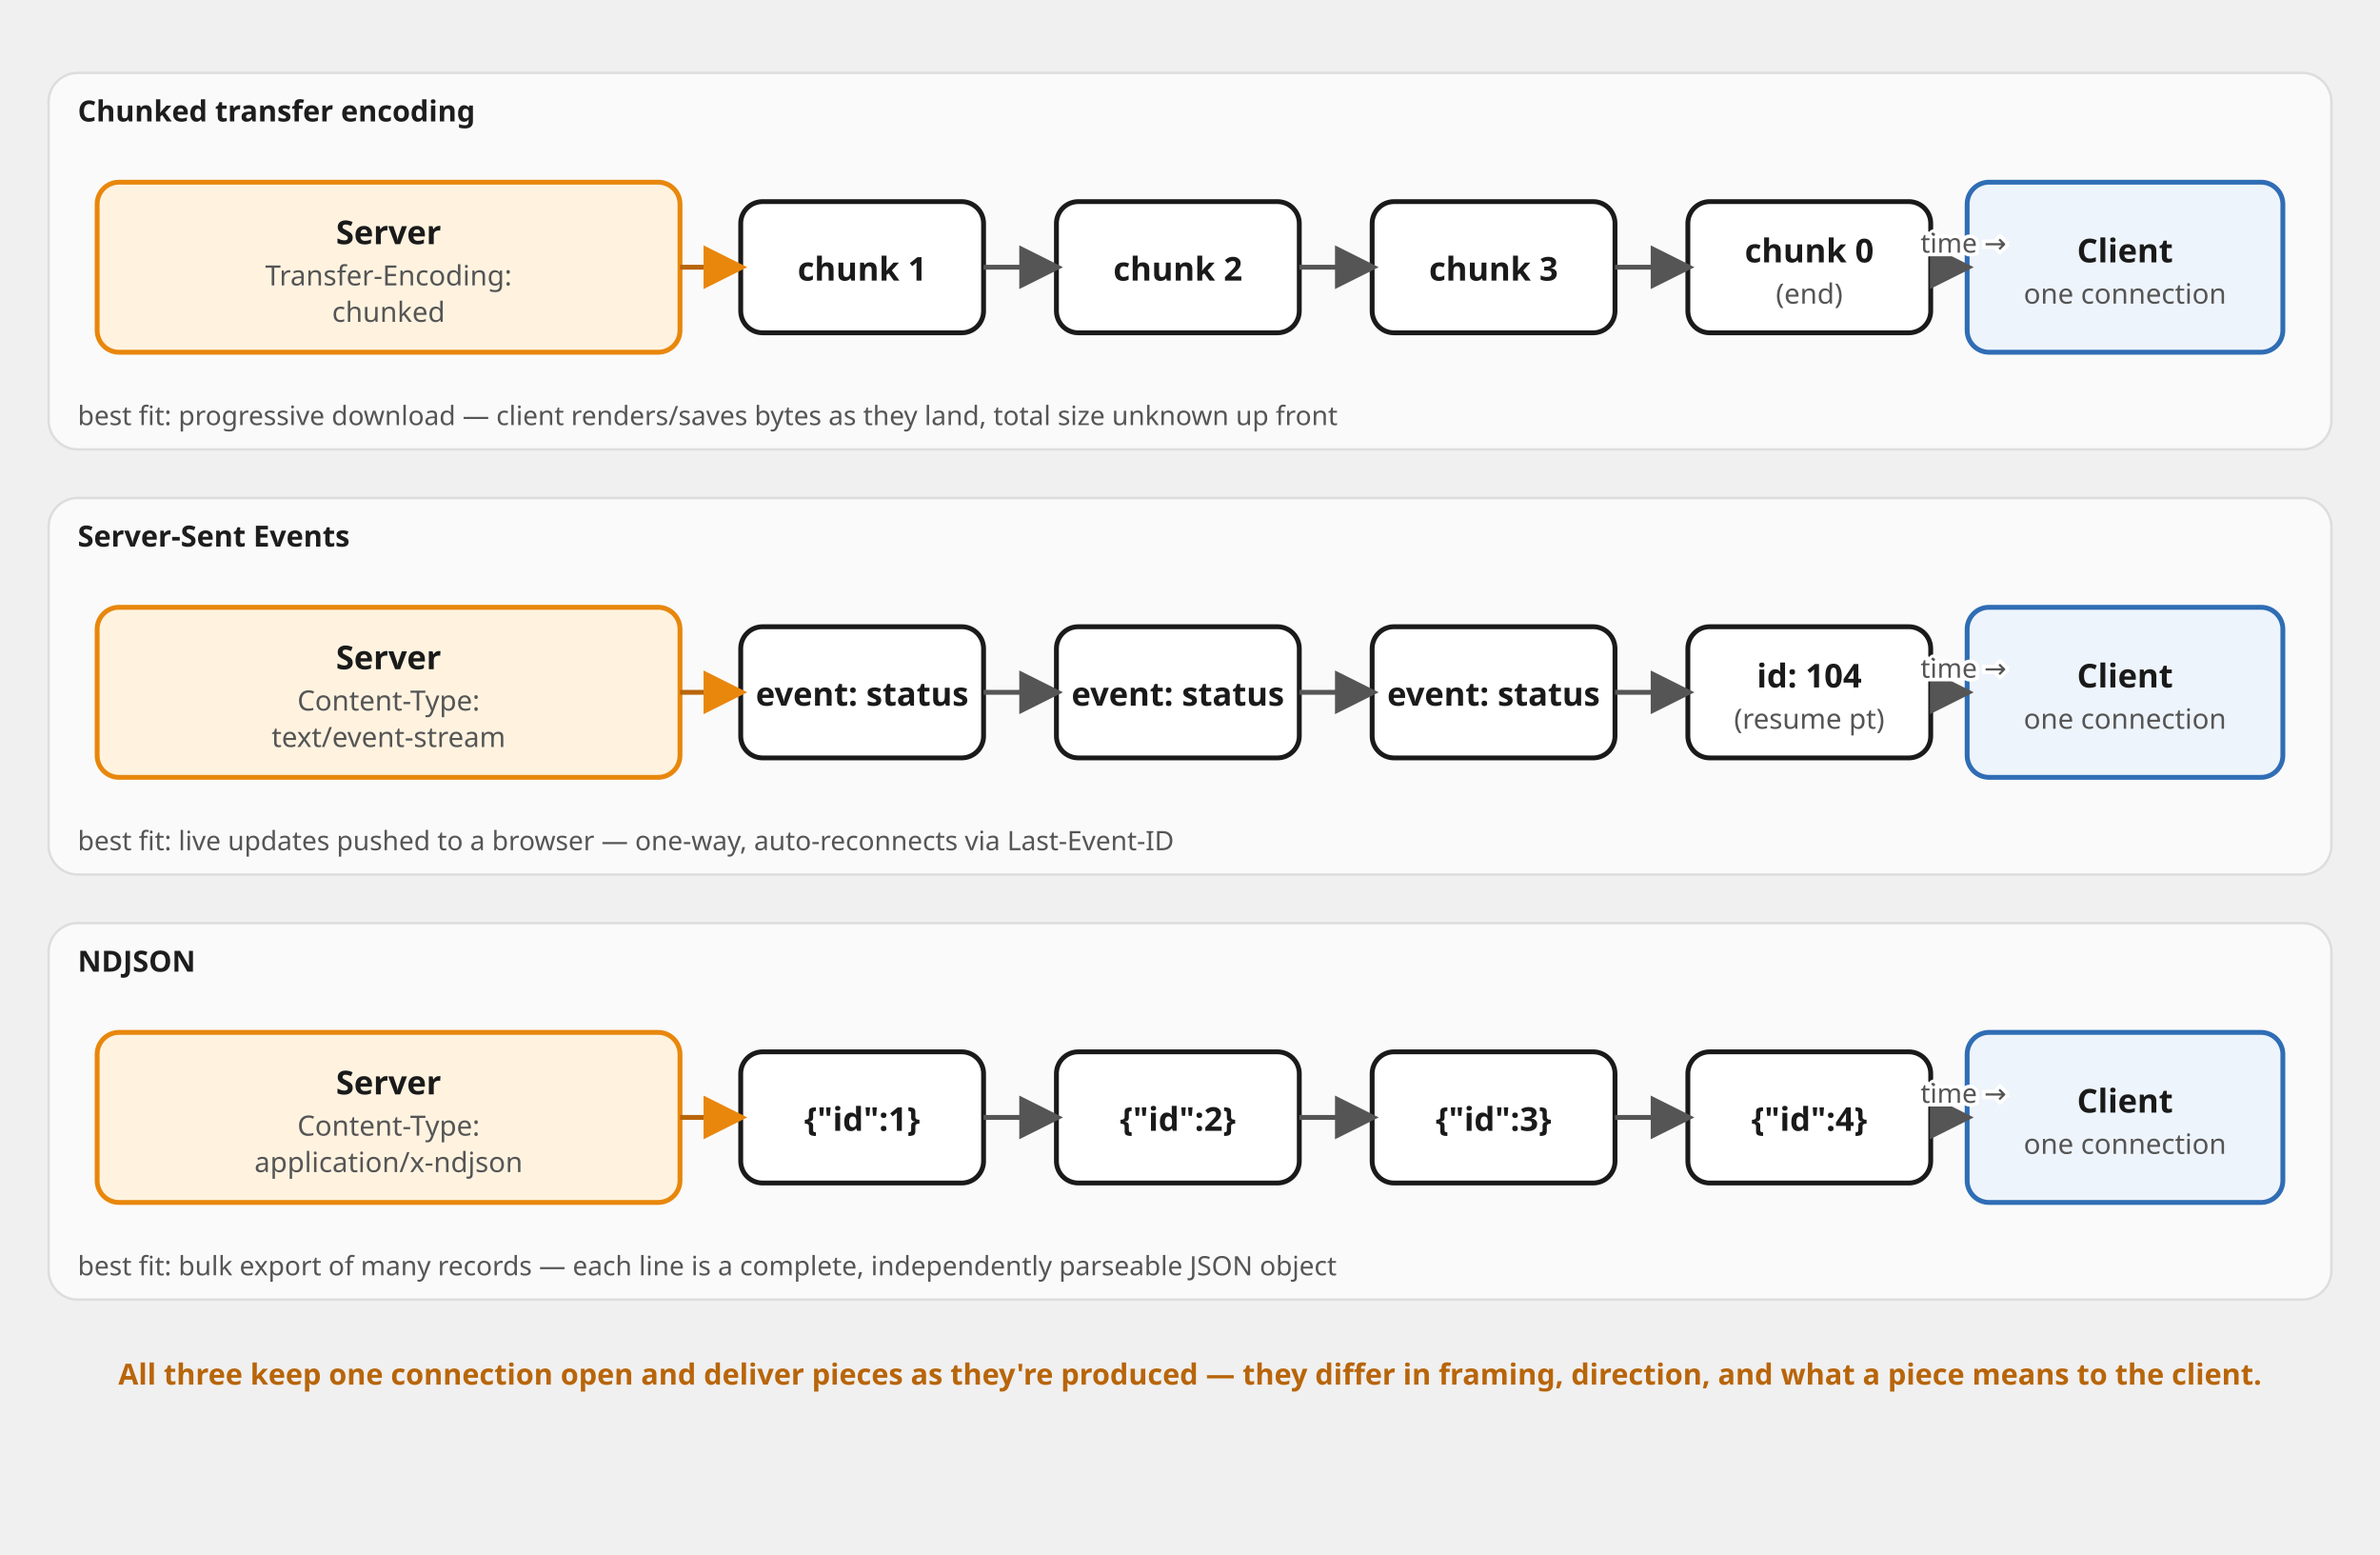
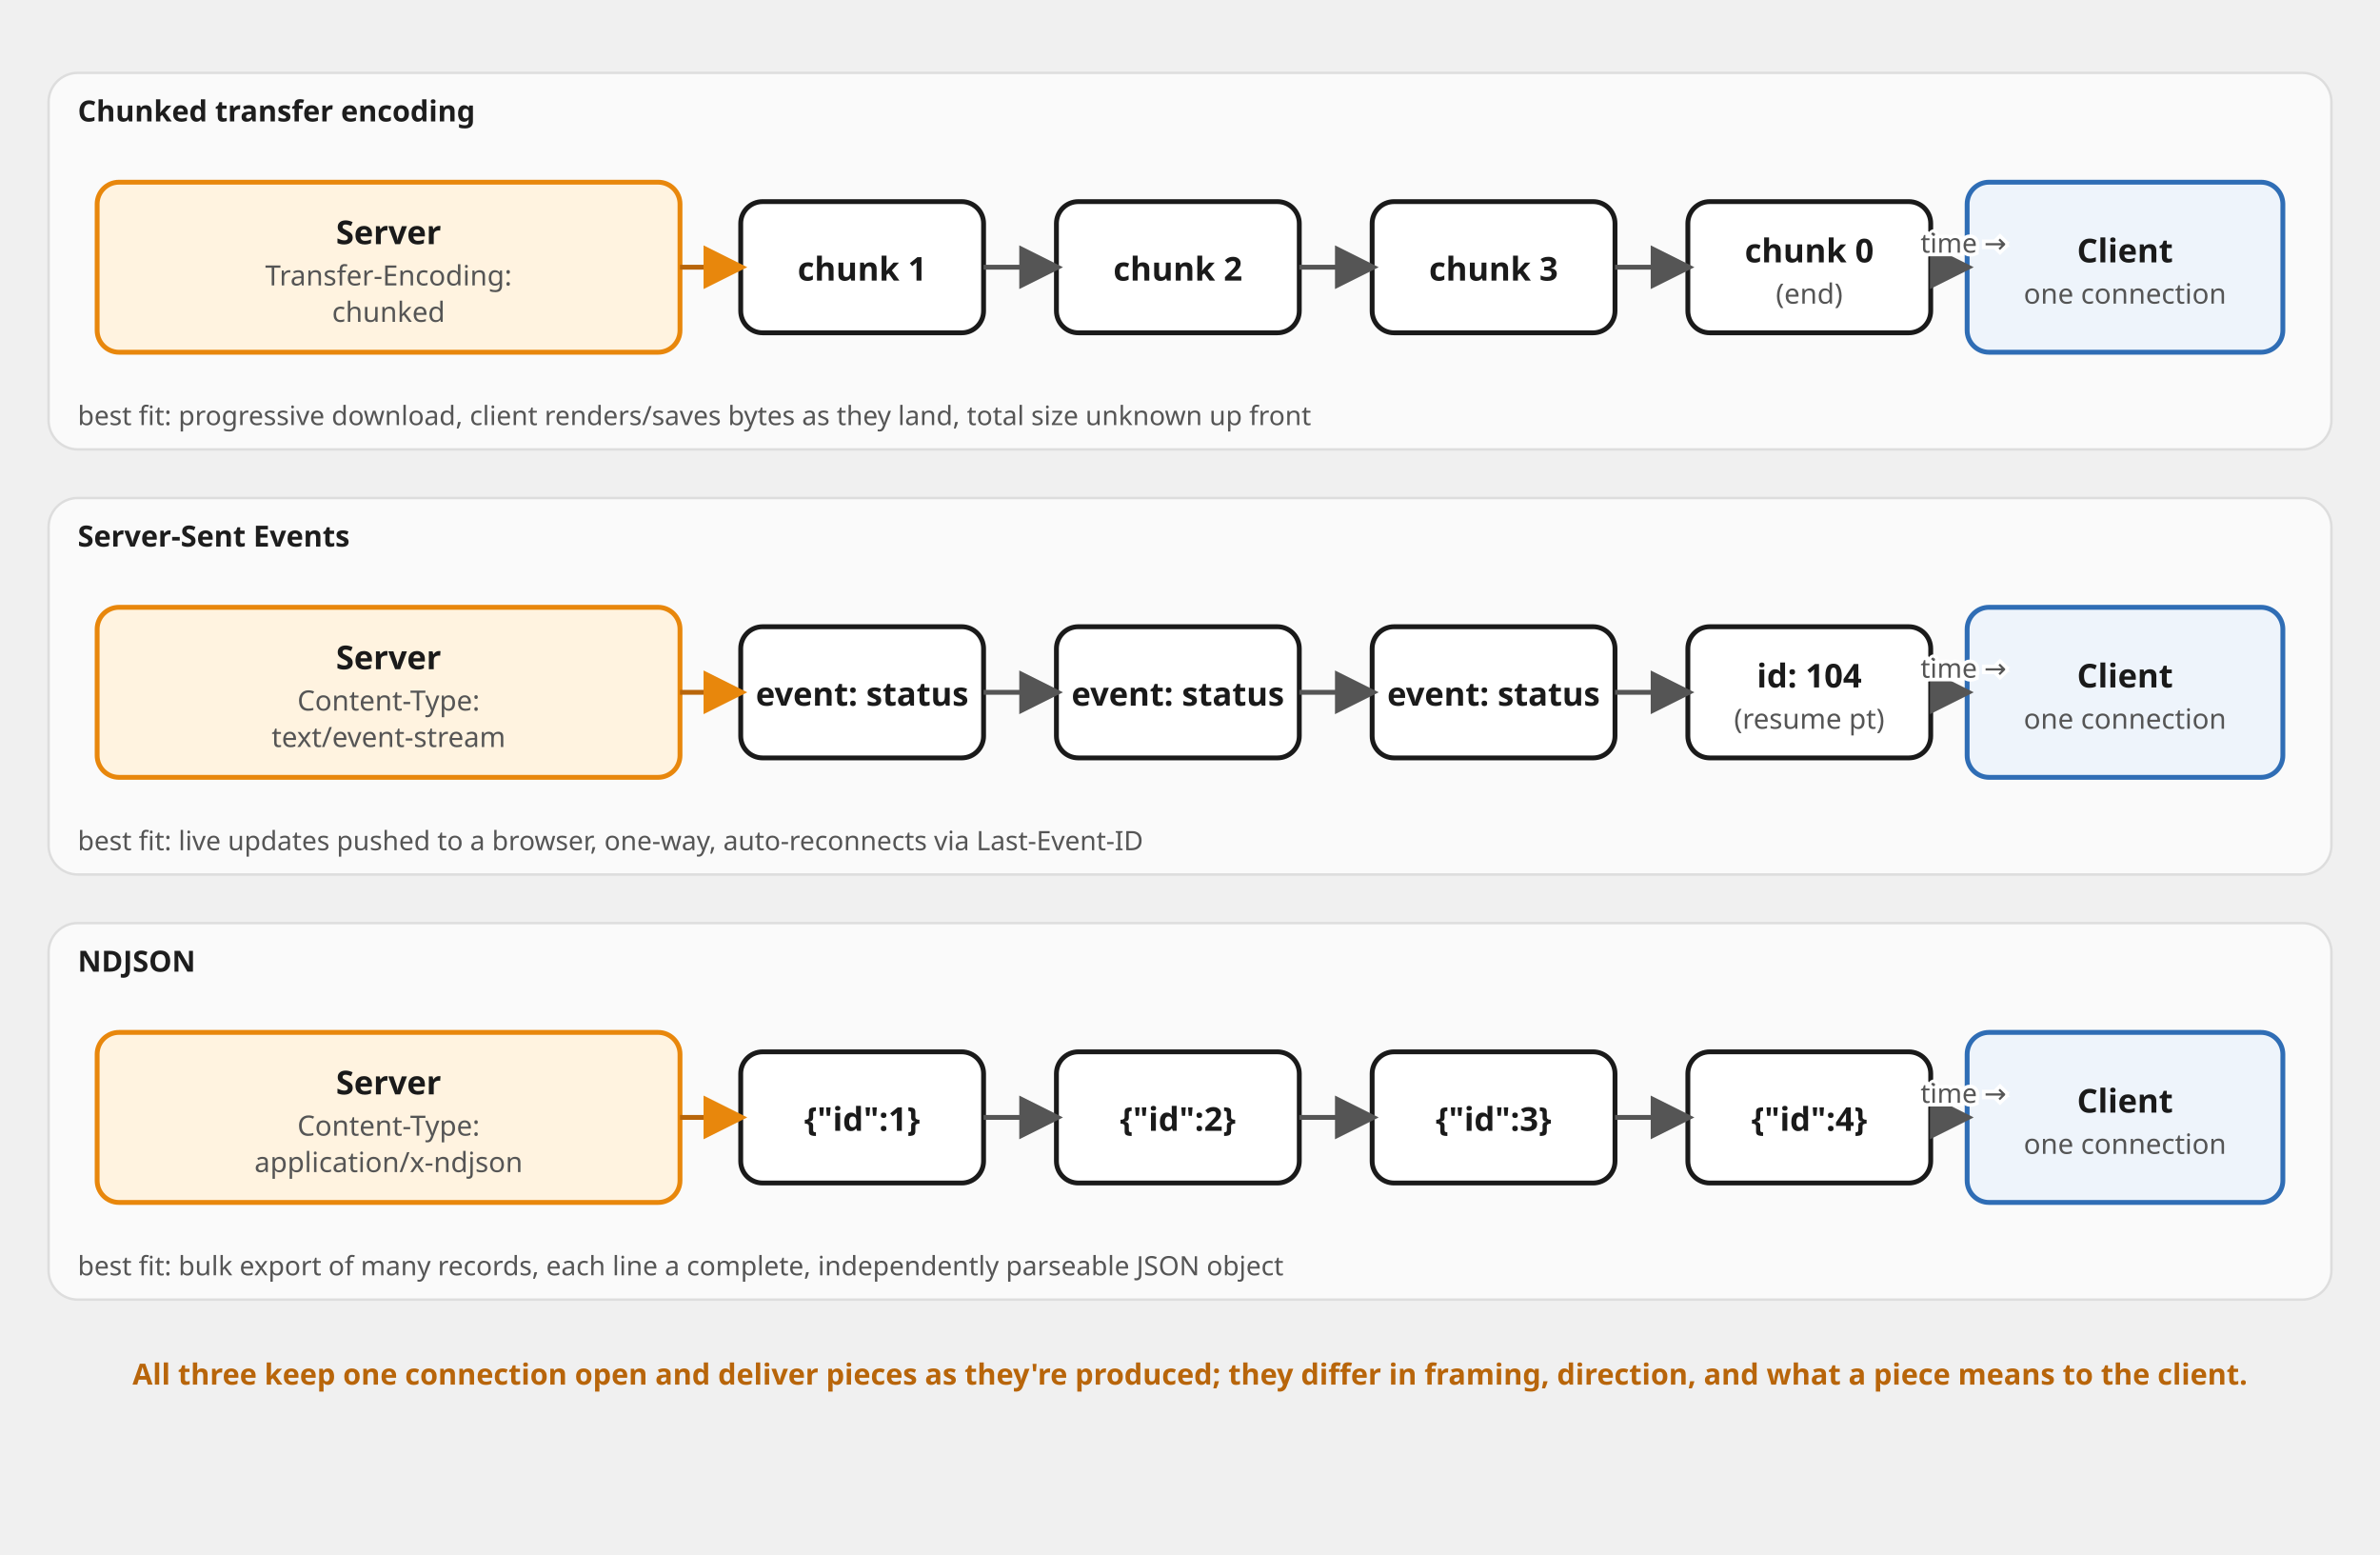
<svg xmlns="http://www.w3.org/2000/svg" viewBox="0 0 980 640" font-family="'Red Hat Text', system-ui, sans-serif" role="img">
  <defs>
    <marker id="a" viewBox="0 0 10 10" refX="8.5" refY="5" markerWidth="9" markerHeight="9" orient="auto-start-reverse">
      <path d="M0,0 L10,5 L0,10 z" fill="#555" />
    </marker>
    <marker id="am" viewBox="0 0 10 10" refX="8.5" refY="5" markerWidth="9" markerHeight="9" orient="auto-start-reverse">
      <path d="M0,0 L10,5 L0,10 z" fill="#e8870c" />
    </marker>
  </defs>
  <rect x="20" y="30" width="940" height="155" rx="12" fill="#fafafa" stroke="#ddd" />
  <text x="32" y="50" font-size="12" font-weight="700" fill="#1d1d1d">Chunked transfer encoding</text>
  <rect x="20" y="205" width="940" height="155" rx="12" fill="#fafafa" stroke="#ddd" />
  <text x="32" y="225" font-size="12" font-weight="700" fill="#1d1d1d">Server-Sent Events</text>
  <rect x="20" y="380" width="940" height="155" rx="12" fill="#fafafa" stroke="#ddd" />
  <text x="32" y="400" font-size="12" font-weight="700" fill="#1d1d1d">NDJSON</text>
  <rect x="40" y="75" width="240" height="70" rx="9" fill="#fff3e0" stroke="#e8870c" stroke-width="2" />
  <text x="160.0" y="100.5" font-size="13.5" font-weight="700" fill="#1a1a1a" text-anchor="middle">Server</text>
  <text x="160.0" y="117.5" font-size="11.5" fill="#555555" text-anchor="middle">Transfer-Encoding:</text>
  <text x="160.0" y="132.5" font-size="11.5" fill="#555555" text-anchor="middle">chunked</text>
  <rect x="810" y="75" width="130" height="70" rx="9" fill="#eef4fb" stroke="#2f6db5" stroke-width="2" />
  <text x="875.0" y="108.0" font-size="13.5" font-weight="700" fill="#1a1a1a" text-anchor="middle">Client</text>
  <text x="875.0" y="125.0" font-size="11.5" fill="#555555" text-anchor="middle">one connection</text>
  <rect x="305" y="83.0" width="100" height="54" rx="9" fill="#ffffff" stroke="#1a1a1a" stroke-width="2" />
  <text x="355.0" y="115.5" font-size="13.5" font-weight="700" fill="#1a1a1a" text-anchor="middle">chunk 1</text>
  <rect x="435" y="83.0" width="100" height="54" rx="9" fill="#ffffff" stroke="#1a1a1a" stroke-width="2" />
  <text x="485.0" y="115.5" font-size="13.5" font-weight="700" fill="#1a1a1a" text-anchor="middle">chunk 2</text>
  <rect x="565" y="83.0" width="100" height="54" rx="9" fill="#ffffff" stroke="#1a1a1a" stroke-width="2" />
  <text x="615.0" y="115.5" font-size="13.5" font-weight="700" fill="#1a1a1a" text-anchor="middle">chunk 3</text>
  <rect x="695" y="83.0" width="100" height="54" rx="9" fill="#ffffff" stroke="#1a1a1a" stroke-width="2" />
  <text x="745.0" y="108.0" font-size="13.5" font-weight="700" fill="#1a1a1a" text-anchor="middle">chunk 0</text>
  <text x="745.0" y="125.0" font-size="11.5" fill="#555555" text-anchor="middle">(end)</text>
  <rect x="40" y="250" width="240" height="70" rx="9" fill="#fff3e0" stroke="#e8870c" stroke-width="2" />
  <text x="160.0" y="275.5" font-size="13.5" font-weight="700" fill="#1a1a1a" text-anchor="middle">Server</text>
  <text x="160.0" y="292.5" font-size="11.5" fill="#555555" text-anchor="middle">Content-Type:</text>
  <text x="160.0" y="307.5" font-size="11.5" fill="#555555" text-anchor="middle">text/event-stream</text>
  <rect x="810" y="250" width="130" height="70" rx="9" fill="#eef4fb" stroke="#2f6db5" stroke-width="2" />
  <text x="875.0" y="283.0" font-size="13.5" font-weight="700" fill="#1a1a1a" text-anchor="middle">Client</text>
  <text x="875.0" y="300.0" font-size="11.5" fill="#555555" text-anchor="middle">one connection</text>
  <rect x="305" y="258.0" width="100" height="54" rx="9" fill="#ffffff" stroke="#1a1a1a" stroke-width="2" />
  <text x="355.0" y="290.5" font-size="13.5" font-weight="700" fill="#1a1a1a" text-anchor="middle">event: status</text>
  <rect x="435" y="258.0" width="100" height="54" rx="9" fill="#ffffff" stroke="#1a1a1a" stroke-width="2" />
  <text x="485.0" y="290.5" font-size="13.5" font-weight="700" fill="#1a1a1a" text-anchor="middle">event: status</text>
  <rect x="565" y="258.0" width="100" height="54" rx="9" fill="#ffffff" stroke="#1a1a1a" stroke-width="2" />
  <text x="615.0" y="290.5" font-size="13.5" font-weight="700" fill="#1a1a1a" text-anchor="middle">event: status</text>
  <rect x="695" y="258.0" width="100" height="54" rx="9" fill="#ffffff" stroke="#1a1a1a" stroke-width="2" />
  <text x="745.0" y="283.0" font-size="13.5" font-weight="700" fill="#1a1a1a" text-anchor="middle">id: 104</text>
  <text x="745.0" y="300.0" font-size="11.5" fill="#555555" text-anchor="middle">(resume pt)</text>
  <rect x="40" y="425" width="240" height="70" rx="9" fill="#fff3e0" stroke="#e8870c" stroke-width="2" />
  <text x="160.0" y="450.5" font-size="13.5" font-weight="700" fill="#1a1a1a" text-anchor="middle">Server</text>
  <text x="160.0" y="467.5" font-size="11.5" fill="#555555" text-anchor="middle">Content-Type:</text>
  <text x="160.0" y="482.5" font-size="11.5" fill="#555555" text-anchor="middle">application/x-ndjson</text>
  <rect x="810" y="425" width="130" height="70" rx="9" fill="#eef4fb" stroke="#2f6db5" stroke-width="2" />
  <text x="875.0" y="458.0" font-size="13.5" font-weight="700" fill="#1a1a1a" text-anchor="middle">Client</text>
  <text x="875.0" y="475.0" font-size="11.5" fill="#555555" text-anchor="middle">one connection</text>
  <rect x="305" y="433.0" width="100" height="54" rx="9" fill="#ffffff" stroke="#1a1a1a" stroke-width="2" />
  <text x="355.0" y="465.5" font-size="13.5" font-weight="700" fill="#1a1a1a" text-anchor="middle">{"id":1}</text>
  <rect x="435" y="433.0" width="100" height="54" rx="9" fill="#ffffff" stroke="#1a1a1a" stroke-width="2" />
  <text x="485.0" y="465.5" font-size="13.5" font-weight="700" fill="#1a1a1a" text-anchor="middle">{"id":2}</text>
  <rect x="565" y="433.0" width="100" height="54" rx="9" fill="#ffffff" stroke="#1a1a1a" stroke-width="2" />
  <text x="615.0" y="465.5" font-size="13.5" font-weight="700" fill="#1a1a1a" text-anchor="middle">{"id":3}</text>
  <rect x="695" y="433.0" width="100" height="54" rx="9" fill="#ffffff" stroke="#1a1a1a" stroke-width="2" />
  <text x="745.0" y="465.5" font-size="13.5" font-weight="700" fill="#1a1a1a" text-anchor="middle">{"id":4}</text>
  <path d="M280,110.0 L305,110.0" fill="none" stroke="#b8650a" stroke-width="2" marker-end="url(#am)" />
  <path d="M405,110.0 L435,110.0" fill="none" stroke="#555" stroke-width="2" marker-end="url(#a)" />
  <path d="M535,110.0 L565,110.0" fill="none" stroke="#555" stroke-width="2" marker-end="url(#a)" />
  <path d="M665,110.0 L695,110.0" fill="none" stroke="#555" stroke-width="2" marker-end="url(#a)" />
  <path d="M795,110.0 L810,110.0" fill="none" stroke="#555" stroke-width="2" marker-end="url(#a)" />
  <text x="808.5" y="104.0" font-size="11" fill="#ffffff" stroke="#ffffff" stroke-width="3" paint-order="stroke" text-anchor="middle">time →</text>
  <text x="808.5" y="104.0" font-size="11" fill="#555" text-anchor="middle">time →</text>
  <path d="M280,285.0 L305,285.0" fill="none" stroke="#b8650a" stroke-width="2" marker-end="url(#am)" />
  <path d="M405,285.0 L435,285.0" fill="none" stroke="#555" stroke-width="2" marker-end="url(#a)" />
  <path d="M535,285.0 L565,285.0" fill="none" stroke="#555" stroke-width="2" marker-end="url(#a)" />
  <path d="M665,285.0 L695,285.0" fill="none" stroke="#555" stroke-width="2" marker-end="url(#a)" />
  <path d="M795,285.0 L810,285.0" fill="none" stroke="#555" stroke-width="2" marker-end="url(#a)" />
  <text x="808.5" y="279.0" font-size="11" fill="#ffffff" stroke="#ffffff" stroke-width="3" paint-order="stroke" text-anchor="middle">time →</text>
  <text x="808.5" y="279.0" font-size="11" fill="#555" text-anchor="middle">time →</text>
  <path d="M280,460.0 L305,460.0" fill="none" stroke="#b8650a" stroke-width="2" marker-end="url(#am)" />
  <path d="M405,460.0 L435,460.0" fill="none" stroke="#555" stroke-width="2" marker-end="url(#a)" />
  <path d="M535,460.0 L565,460.0" fill="none" stroke="#555" stroke-width="2" marker-end="url(#a)" />
  <path d="M665,460.0 L695,460.0" fill="none" stroke="#555" stroke-width="2" marker-end="url(#a)" />
  <path d="M795,460.0 L810,460.0" fill="none" stroke="#555" stroke-width="2" marker-end="url(#a)" />
  <text x="808.5" y="454.0" font-size="11" fill="#ffffff" stroke="#ffffff" stroke-width="3" paint-order="stroke" text-anchor="middle">time →</text>
  <text x="808.5" y="454.0" font-size="11" fill="#555" text-anchor="middle">time →</text>
-   <text x="32" y="175" font-size="11" fill="#555555" text-anchor="start">best fit: progressive download — client renders/saves bytes as they land, total size unknown up front</text>
-   <text x="32" y="350" font-size="11" fill="#555555" text-anchor="start">best fit: live updates pushed to a browser — one-way, auto-reconnects via Last-Event-ID</text>
-   <text x="32" y="525" font-size="11" fill="#555555" text-anchor="start">best fit: bulk export of many records — each line is a complete, independently parseable JSON object</text>
-   <text x="490.0" y="570" font-size="12" fill="#b8650a" text-anchor="middle" font-weight="700">All three keep one connection open and deliver pieces as they're produced — they differ in framing, direction, and what a piece means to the client.</text>
+   <text x="32" y="175" font-size="11" fill="#555555" text-anchor="start">best fit: progressive download, client renders/saves bytes as they land, total size unknown up front</text>
+   <text x="32" y="350" font-size="11" fill="#555555" text-anchor="start">best fit: live updates pushed to a browser, one-way, auto-reconnects via Last-Event-ID</text>
+   <text x="32" y="525" font-size="11" fill="#555555" text-anchor="start">best fit: bulk export of many records, each line a complete, independently parseable JSON object</text>
+   <text x="490.0" y="570" font-size="12" fill="#b8650a" text-anchor="middle" font-weight="700">All three keep one connection open and deliver pieces as they're produced; they differ in framing, direction, and what a piece means to the client.</text>
</svg>
